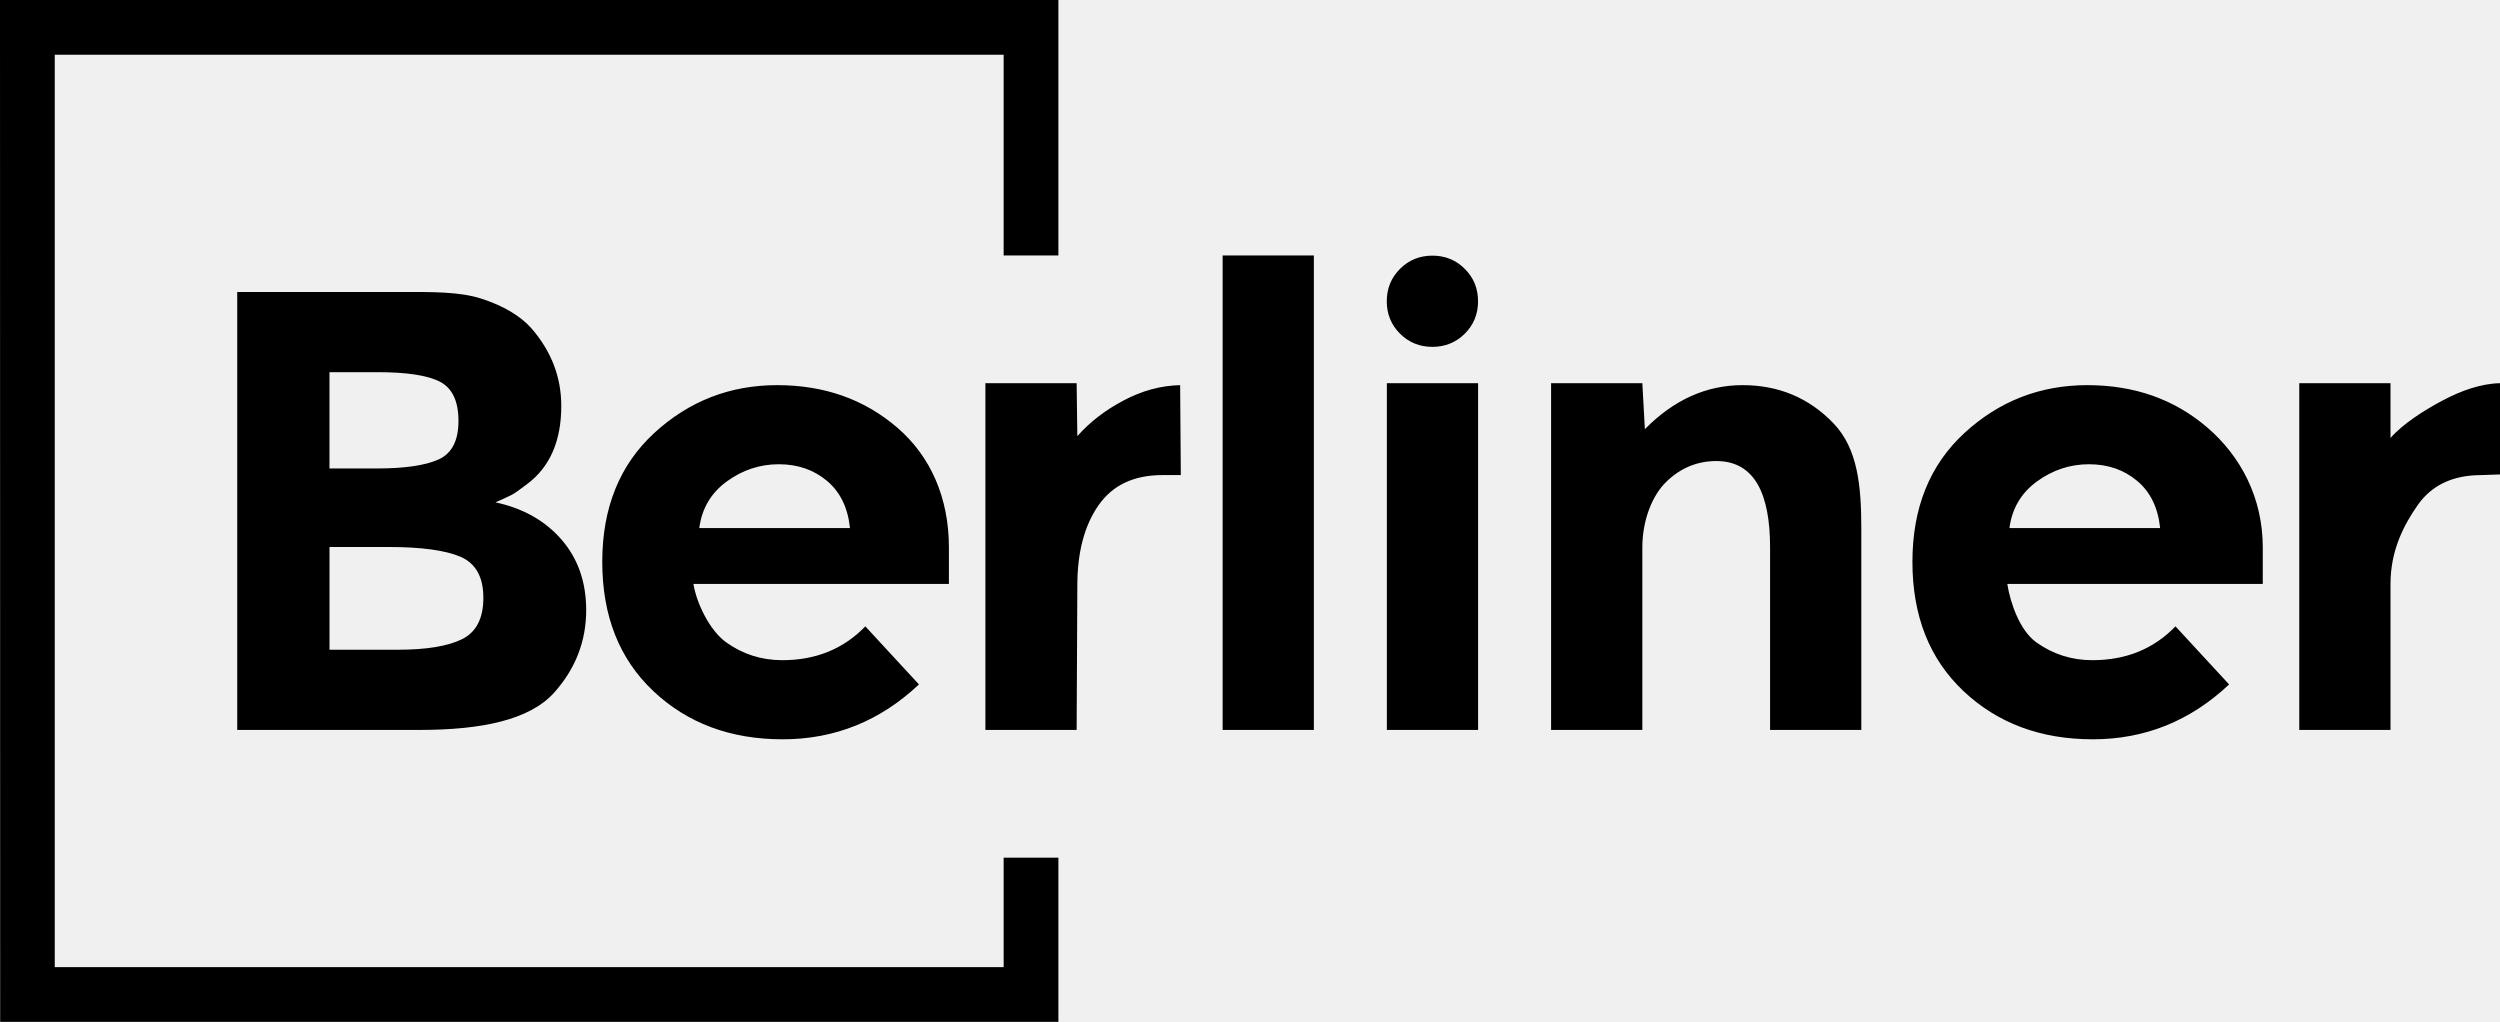
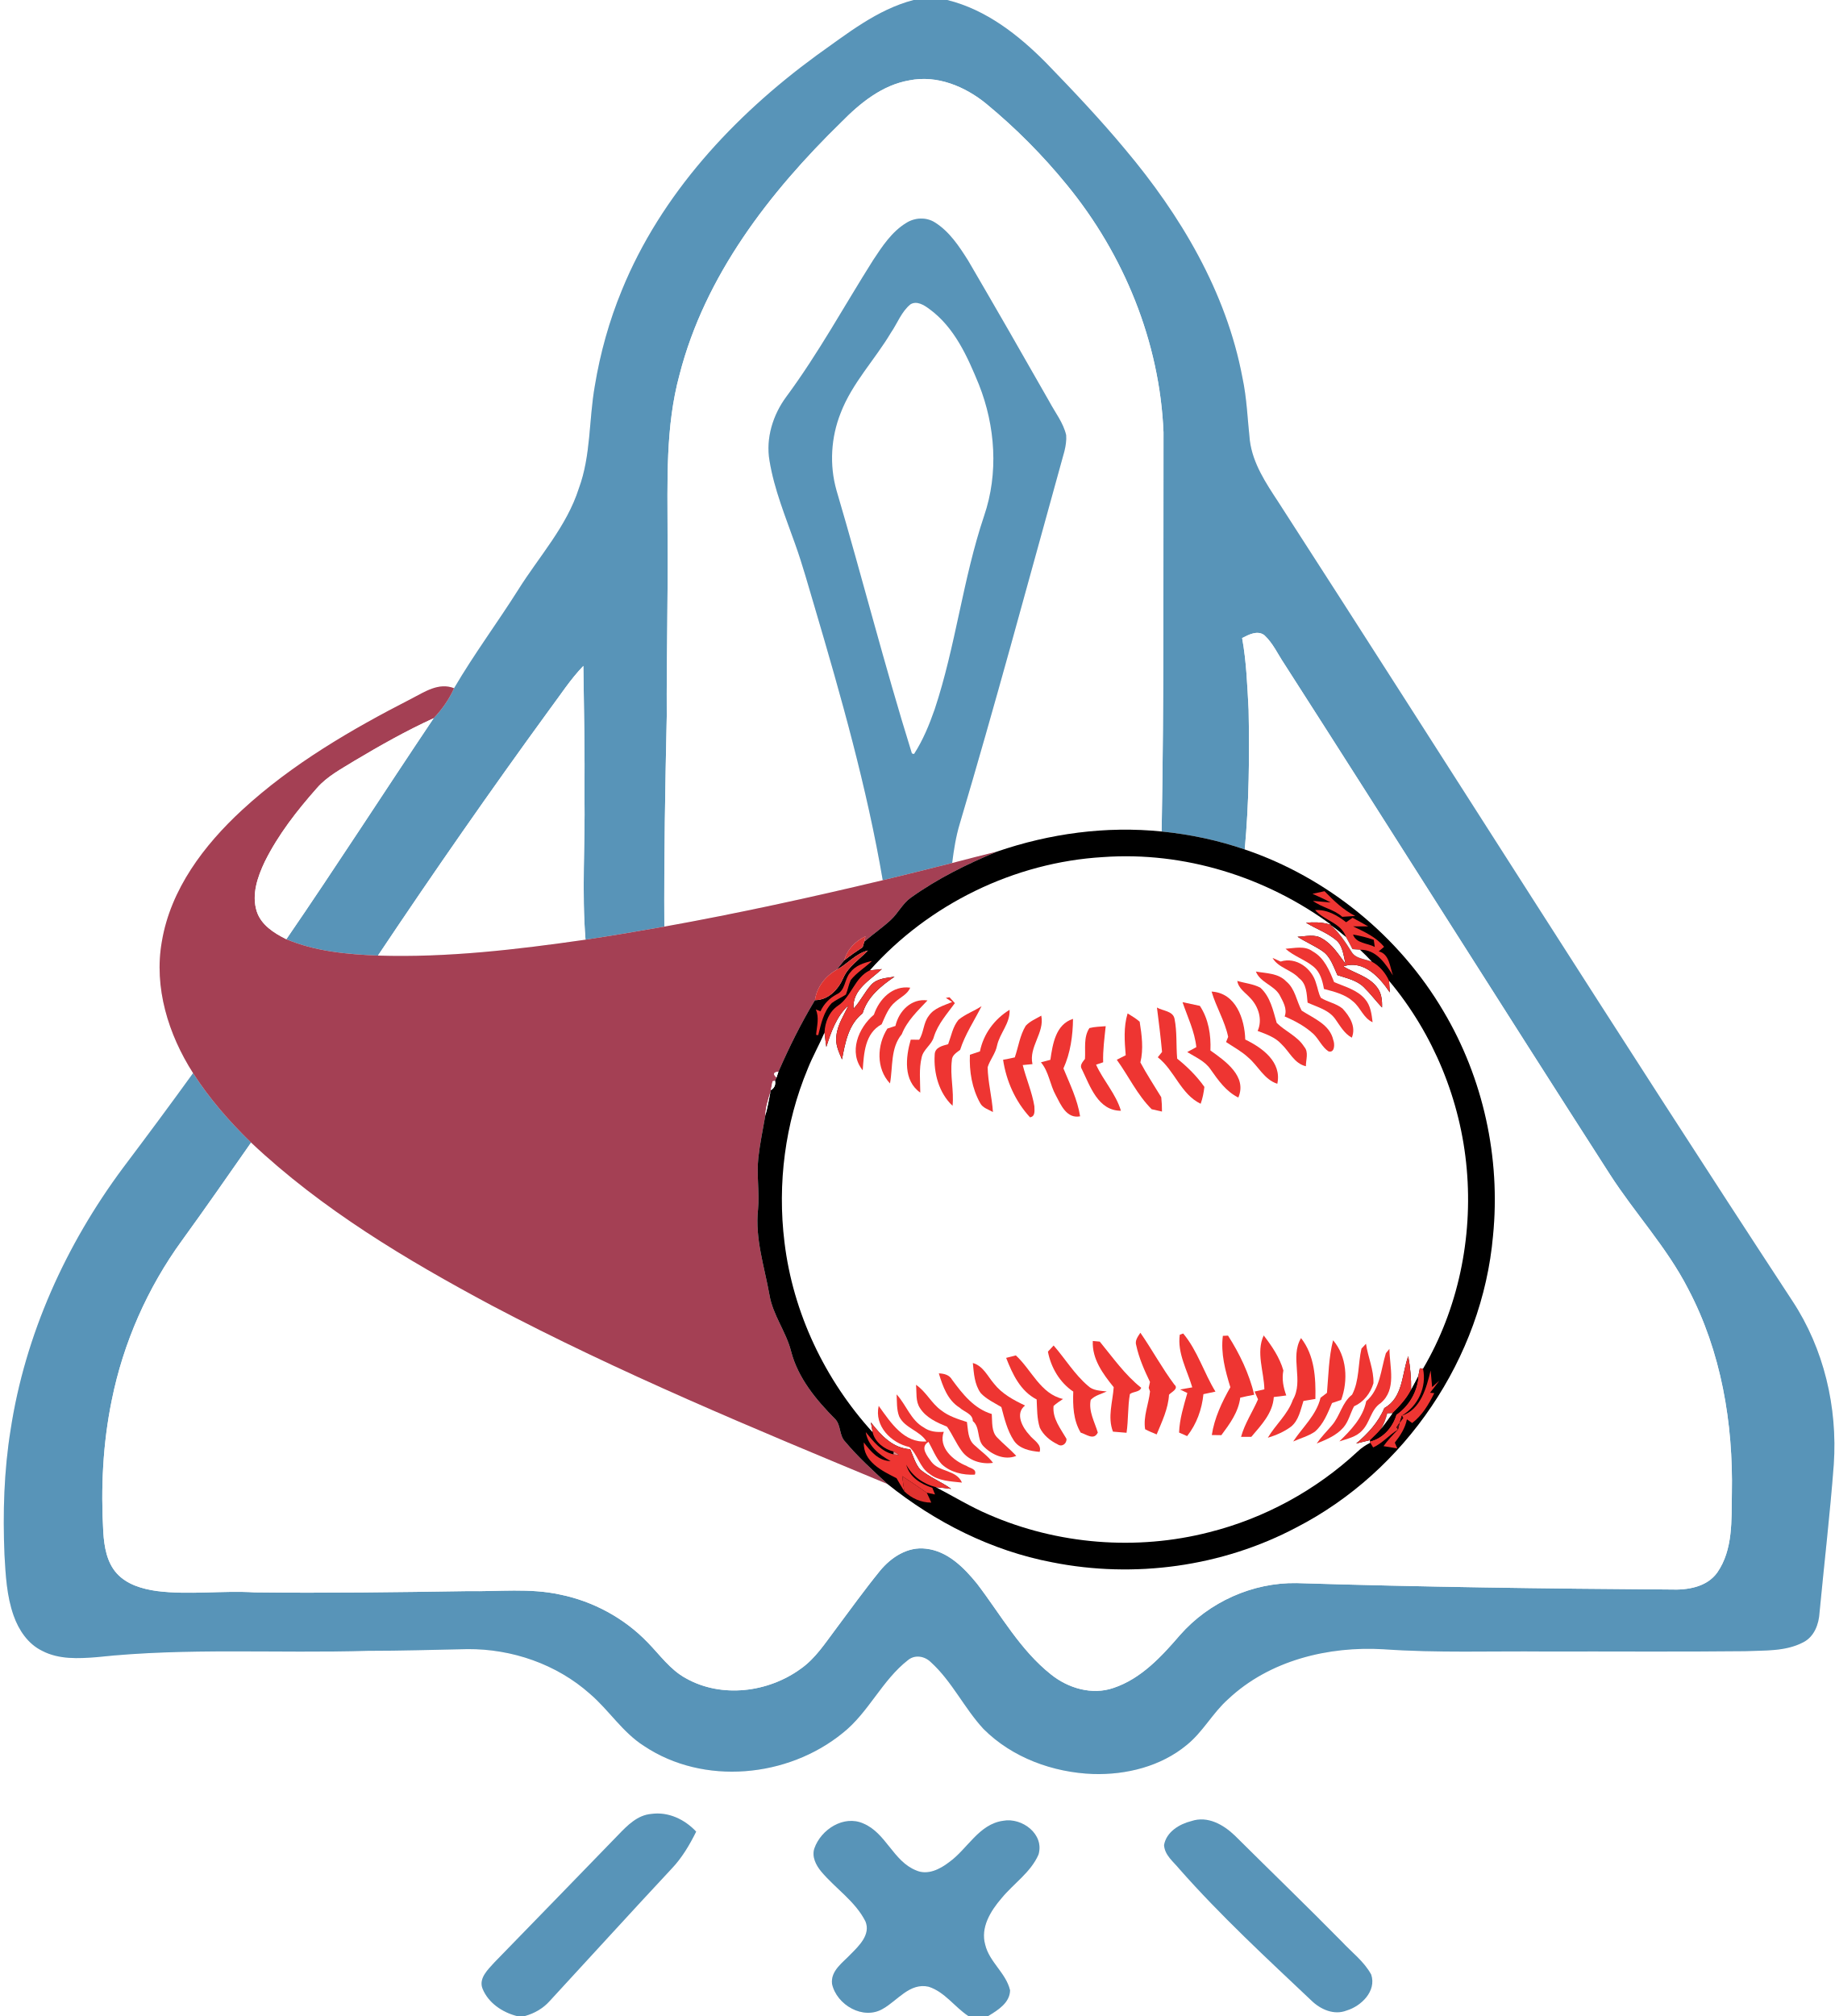
- <svg xmlns="http://www.w3.org/2000/svg" version="1.1" id="Layer_1" x="0px" y="0px" width="137px" height="56px" viewBox="0 0 137 56" enable-background="new 0 0 137 56" xml:space="preserve">
-   <path d="M55,53H3V3.001h52V14h3V0H0l0.009,56L58,55.999V47h-3V53z M28.904,26.513c1.236-0.931,1.854-2.354,1.854-4.266  c0-1.585-0.548-3.008-1.645-4.266c-0.606-0.675-1.51-1.213-2.71-1.608C25.2,15.978,23.656,16,22,16h-9v24h10  c3.359,0,6.02-0.535,7.373-2.05c1.166-1.307,1.75-2.811,1.75-4.514c0-1.537-0.45-2.825-1.347-3.86  c-0.898-1.039-2.106-1.72-3.622-2.047c0.42-0.188,0.712-0.322,0.875-0.404C28.191,27.045,28.483,26.84,28.904,26.513z   M18.056,20.395h2.625c1.609,0,2.752,0.174,3.428,0.523c0.677,0.35,1.015,1.067,1.015,2.151s-0.367,1.791-1.102,2.114  c-0.734,0.328-1.861,0.489-3.377,0.489h-2.59V20.395z M25.317,35.028c-0.782,0.387-1.955,0.577-3.517,0.577h-3.744v-5.63h3.219  c1.819,0,3.143,0.181,3.972,0.541c0.827,0.362,1.241,1.11,1.241,2.24C26.489,33.886,26.099,34.644,25.317,35.028z M52,30  c0-2.727-1.006-4.99-2.814-6.553c-1.808-1.562-4.006-2.341-6.596-2.341c-2.588,0-4.833,0.873-6.734,2.62  c-1.902,1.75-2.852,4.104-2.852,7.063c0,2.963,0.933,5.322,2.799,7.084c1.865,1.758,4.227,2.641,7.085,2.641  c2.857,0,5.347-1.005,7.47-3.008l-2.938-3.182c-1.19,1.234-2.707,1.854-4.549,1.854c-1.143,0-2.169-0.328-3.079-0.98  C38.881,34.547,38.162,33.027,38,32h14V30z M38.321,28.938c0.139-1.07,0.642-1.925,1.505-2.553c0.863-0.629,1.813-0.944,2.852-0.944  c1.038,0,1.918,0.304,2.641,0.911c0.723,0.605,1.143,1.468,1.26,2.586H38.321z M61.575,21.945c-1.015,0.535-1.861,1.187-2.537,1.958  L59,21.001h-5V40h5l0.038-7.914c0-1.818,0.386-3.282,1.155-4.389c0.77-1.107,1.936-1.662,3.5-1.662h1.015l-0.036-4.929  C63.622,21.129,62.59,21.407,61.575,21.945z M67,40h5V14h-5V40z M76,40h5V21.001h-5V40z M78.496,19.008  c0.701,0,1.293-0.243,1.776-0.723c0.483-0.483,0.725-1.075,0.725-1.775c0-0.701-0.242-1.295-0.725-1.775  c-0.483-0.483-1.075-0.726-1.776-0.726s-1.293,0.242-1.776,0.726c-0.483,0.48-0.725,1.074-0.725,1.775  c0,0.7,0.242,1.292,0.725,1.775C77.203,18.765,77.795,19.008,78.496,19.008z M95.493,21.106c-1.982,0-3.767,0.802-5.354,2.412  L90,21.001h-5V40h5V30c0-1.469,0.529-2.838,1.312-3.598c0.78-0.758,1.697-1.136,2.746-1.136C96.18,25.267,97,27.108,97,30v10h5V29  c0-2.331-0.18-4.396-1.52-5.797C99.137,21.803,97.476,21.106,95.493,21.106z M120.983,23.447c-1.808-1.562-4.006-2.341-6.596-2.341  c-2.588,0-4.833,0.873-6.734,2.62c-1.902,1.75-2.852,4.104-2.852,7.063c0,2.963,0.932,5.322,2.799,7.084  c1.865,1.758,4.227,2.641,7.084,2.641s5.348-1.005,7.47-3.008l-2.938-3.182c-1.19,1.234-2.706,1.854-4.549,1.854  c-1.143,0-2.17-0.328-3.079-0.98c-0.91-0.651-1.426-2.171-1.588-3.198h14v-2C124,27.273,122.791,25.01,120.983,23.447z   M110.118,28.938c0.139-1.07,0.642-1.925,1.505-2.553c0.863-0.629,1.814-0.944,2.852-0.944s1.917,0.304,2.641,0.911  c0.723,0.605,1.143,1.468,1.26,2.586H110.118z M133.859,21.945C132.844,22.48,131.676,23.229,131,24v-2.999h-5V40h5v-8  c0-1.818,0.708-3.196,1.477-4.303c0.77-1.107,1.936-1.662,3.499-1.662L137,25.999v-5C135.95,21.021,134.874,21.407,133.859,21.945z" />
+ <svg xmlns="http://www.w3.org/2000/svg" width="569pt" height="625pt" viewBox="0 0 569 625" version="1.1">
+   <path fill="#ffffff" d=" M 0.00 0.00 L 283.29 0.00 C 271.90 2.97 262.60 10.53 253.18 17.19 C 227.57 35.93 205.01 60.18 192.87 89.86 C 188.92 99.42 186.12 109.44 184.44 119.65 C 182.57 130.20 183.26 141.22 179.49 151.41 C 175.73 163.21 167.20 172.47 160.73 182.78 C 154.24 193.07 146.94 202.86 140.80 213.36 C 136.03 211.48 131.64 214.52 127.57 216.61 C 108.92 226.16 90.57 236.84 75.08 251.11 C 63.27 262.00 52.91 275.67 50.19 291.87 C 47.65 306.12 52.21 320.71 59.87 332.69 C 52.73 342.57 45.46 352.36 38.12 362.10 C 20.41 385.92 7.80 413.77 3.30 443.20 C 1.22 456.03 0.85 469.08 1.39 482.06 C 1.75 488.38 2.08 494.83 4.22 500.86 C 5.80 505.35 8.67 509.66 13.07 511.79 C 18.27 514.52 24.35 514.20 30.02 513.75 C 57.92 510.74 86.01 512.64 113.99 511.79 C 124.34 511.80 134.68 511.46 145.02 511.26 C 158.75 511.17 172.57 515.92 182.89 525.09 C 188.83 530.16 193.04 537.08 199.73 541.31 C 218.20 553.63 244.32 551.11 261.30 537.28 C 269.34 530.93 273.48 520.92 281.58 514.64 C 283.73 512.89 286.72 513.43 288.61 515.28 C 295.19 521.24 298.97 529.54 304.96 536.01 C 313.87 544.93 326.51 549.52 338.97 549.98 C 349.25 550.28 359.97 547.63 368.00 540.97 C 373.01 536.93 376.02 531.04 380.82 526.78 C 393.59 514.75 411.90 510.28 429.07 511.31 C 445.71 512.48 462.40 511.84 479.06 512.00 C 499.74 511.94 520.41 512.13 541.08 511.90 C 547.13 511.63 553.61 512.05 559.14 509.15 C 562.55 507.43 563.99 503.57 564.20 499.97 C 565.66 484.64 567.46 469.35 568.62 454.01 C 569.82 436.30 565.58 418.12 555.75 403.26 C 501.91 321.16 449.60 238.08 396.36 155.60 C 392.53 149.77 388.48 143.71 387.56 136.63 C 386.84 130.10 386.64 123.49 385.25 117.04 C 380.25 90.50 366.04 66.66 348.82 46.22 C 341.11 36.95 332.81 28.19 324.43 19.54 C 315.85 10.86 305.77 2.96 293.70 0.00 L 569.00 0.00 L 569.00 625.00 L 306.43 625.00 C 309.39 623.22 313.16 620.90 313.20 617.02 C 311.95 611.68 306.78 608.28 305.50 602.91 C 303.97 597.55 307.19 592.40 310.55 588.50 C 314.29 583.93 319.61 580.49 322.02 574.95 C 323.90 568.62 316.91 563.39 311.05 564.48 C 303.51 565.52 300.01 573.24 294.29 577.32 C 291.47 579.49 287.63 581.45 284.07 579.86 C 276.96 577.03 274.75 568.26 267.71 565.32 C 261.62 562.60 254.56 567.18 252.52 573.05 C 251.66 575.64 253.04 578.28 254.67 580.24 C 259.10 585.52 265.25 589.44 268.39 595.73 C 269.99 599.78 266.39 603.22 263.80 605.83 C 261.34 608.46 257.52 610.94 258.00 615.05 C 259.41 621.56 267.68 626.39 273.78 622.76 C 278.31 620.21 282.08 614.61 287.94 615.92 C 292.94 617.51 295.99 622.19 300.25 625.00 L 162.78 625.00 C 165.68 624.20 168.37 622.67 170.39 620.42 C 183.03 606.73 195.56 592.93 208.28 579.31 C 211.47 575.96 213.83 571.96 215.87 567.84 C 212.33 564.04 207.19 561.59 201.91 562.36 C 197.68 562.73 194.56 565.89 191.78 568.78 C 178.97 581.99 166.16 595.19 153.32 608.37 C 151.35 610.58 148.32 613.29 149.65 616.58 C 151.46 620.97 155.75 623.84 160.22 625.00 L 0.00 625.00 L 0.00 0.00 Z" />
+   <path fill="#5894b8" d=" M 283.29 0.00 L 293.70 0.00 C 305.77 2.96 315.85 10.86 324.43 19.54 C 332.81 28.19 341.11 36.95 348.82 46.22 C 366.04 66.66 380.25 90.50 385.25 117.04 C 386.64 123.49 386.84 130.10 387.56 136.63 C 388.48 143.71 392.53 149.77 396.36 155.60 C 449.60 238.08 501.91 321.16 555.75 403.26 C 565.58 418.12 569.82 436.30 568.62 454.01 C 567.46 469.35 565.66 484.64 564.20 499.97 C 563.99 503.57 562.55 507.43 559.14 509.15 C 553.61 512.05 547.13 511.63 541.08 511.90 C 520.41 512.13 499.74 511.94 479.06 512.00 C 462.40 511.84 445.71 512.48 429.07 511.31 C 411.90 510.28 393.59 514.75 380.82 526.78 C 376.02 531.04 373.01 536.93 368.00 540.97 C 359.97 547.63 349.25 550.28 338.97 549.98 C 326.51 549.52 313.87 544.93 304.96 536.01 C 298.97 529.54 295.19 521.24 288.61 515.28 C 286.72 513.43 283.73 512.89 281.58 514.64 C 273.48 520.92 269.34 530.93 261.30 537.28 C 244.32 551.11 218.20 553.63 199.73 541.31 C 193.04 537.08 188.83 530.16 182.89 525.09 C 172.57 515.92 158.75 511.17 145.02 511.26 C 134.68 511.46 124.34 511.80 113.99 511.79 C 86.01 512.64 57.92 510.74 30.02 513.75 C 24.35 514.20 18.27 514.52 13.07 511.79 C 8.67 509.66 5.80 505.35 4.22 500.86 C 2.08 494.83 1.75 488.38 1.39 482.06 C 0.85 469.08 1.22 456.03 3.30 443.20 C 7.80 413.77 20.41 385.92 38.12 362.10 C 45.46 352.36 52.73 342.57 59.87 332.69 C 64.93 340.59 71.14 347.70 77.86 354.22 C 70.77 364.36 63.72 374.52 56.45 384.54 C 45.75 399.25 38.24 416.26 34.65 434.10 C 31.89 447.53 31.24 461.34 32.03 475.01 C 32.32 479.48 33.09 484.31 36.20 487.77 C 39.33 491.24 44.07 492.59 48.55 493.24 C 58.67 494.53 68.87 493.04 79.02 493.67 C 101.02 493.93 123.01 493.62 145.00 493.28 C 154.59 493.46 164.31 492.27 173.76 494.36 C 183.97 496.45 193.54 501.63 200.79 509.14 C 204.59 513.01 207.80 517.65 212.67 520.29 C 223.75 526.55 238.23 524.70 248.32 517.33 C 252.84 514.15 255.85 509.43 259.13 505.08 C 263.67 499.00 268.11 492.83 272.90 486.94 C 276.33 482.78 281.50 479.40 287.10 480.12 C 293.85 480.84 298.93 486.01 302.99 491.01 C 310.32 500.61 316.32 511.53 325.93 519.14 C 331.27 523.40 338.64 525.59 345.28 523.29 C 353.84 520.43 360.17 513.55 365.90 506.89 C 374.91 496.64 388.39 490.57 402.06 490.79 C 440.69 491.99 479.33 492.52 517.96 492.78 C 523.20 492.99 529.25 492.08 532.51 487.49 C 537.43 480.38 536.88 471.27 537.02 463.03 C 537.45 441.25 533.72 419.00 523.47 399.59 C 516.89 386.72 506.90 376.08 499.13 363.97 C 465.31 311.34 431.99 258.39 398.20 205.74 C 396.21 202.78 394.71 199.38 392.06 196.93 C 389.89 195.29 387.23 196.77 385.16 197.80 C 386.50 205.13 386.76 212.60 387.17 220.03 C 387.46 234.48 387.30 248.95 385.97 263.35 C 377.64 260.48 368.96 258.66 360.20 257.78 C 360.96 216.53 360.70 175.27 360.78 134.01 C 359.62 106.00 348.49 78.84 330.76 57.25 C 323.30 48.10 314.93 39.69 305.82 32.17 C 299.24 26.80 290.54 23.17 281.96 24.92 C 273.55 26.37 266.69 31.96 260.88 37.88 C 238.59 59.62 218.61 85.44 210.73 116.08 C 206.29 132.33 207.01 149.29 207.00 165.96 C 207.18 184.65 206.65 203.33 206.75 222.02 C 206.27 243.77 205.88 265.51 206.00 287.27 C 197.87 288.72 189.72 290.08 181.56 291.32 C 180.37 276.56 181.46 261.77 181.24 246.99 C 181.35 233.47 181.09 219.95 180.89 206.44 C 176.86 210.61 173.74 215.51 170.27 220.13 C 152.05 245.13 134.38 270.53 117.19 296.25 C 107.58 295.85 97.74 294.95 88.79 291.18 C 104.32 268.55 119.17 245.45 134.47 222.66 C 137.06 219.92 139.27 216.82 140.80 213.36 C 146.94 202.86 154.24 193.07 160.73 182.78 C 167.20 172.47 175.73 163.21 179.49 151.41 C 183.26 141.22 182.57 130.20 184.44 119.65 C 186.12 109.44 188.92 99.42 192.87 89.86 C 205.01 60.18 227.57 35.93 253.18 17.19 C 262.60 10.53 271.90 2.97 283.29 0.00 Z" />
+   <path fill="#ffffff" d=" M 260.88 37.88 C 266.69 31.96 273.55 26.37 281.96 24.92 C 290.54 23.17 299.24 26.80 305.82 32.17 C 314.93 39.69 323.30 48.10 330.76 57.25 C 348.49 78.84 359.62 106.00 360.78 134.01 C 360.70 175.27 360.96 216.53 360.20 257.78 C 342.99 256.02 325.49 258.40 309.16 264.01 C 304.52 265.16 299.87 266.32 295.25 267.55 C 295.76 263.46 296.40 259.38 297.59 255.43 C 308.50 218.74 318.44 181.78 328.67 144.90 C 329.49 141.62 330.85 138.34 330.60 134.90 C 329.73 131.09 327.21 127.94 325.40 124.55 C 317.09 109.92 308.70 95.34 300.22 80.81 C 297.44 76.40 294.44 71.83 289.95 68.99 C 287.24 67.24 283.66 67.41 280.98 69.13 C 276.52 71.86 273.58 76.35 270.76 80.62 C 261.83 94.74 253.82 109.47 243.87 122.93 C 239.68 128.56 237.40 135.83 238.61 142.84 C 240.08 151.77 243.56 160.17 246.56 168.66 C 248.85 175.04 250.63 181.58 252.57 188.07 C 260.83 216.02 268.81 244.13 273.72 272.89 C 251.27 278.25 228.72 283.19 206.00 287.27 C 205.88 265.51 206.27 243.77 206.75 222.02 C 206.65 203.33 207.18 184.65 207.00 165.96 C 207.01 149.29 206.29 132.33 210.73 116.08 C 218.61 85.44 238.59 59.62 260.88 37.88 Z" />
+   <path fill="#5894b8" d=" M 280.98 69.13 C 283.66 67.41 287.24 67.24 289.95 68.99 C 294.44 71.83 297.44 76.40 300.22 80.81 C 308.70 95.34 317.09 109.92 325.40 124.55 C 327.21 127.94 329.73 131.09 330.60 134.90 C 330.85 138.34 329.49 141.62 328.67 144.90 C 318.44 181.78 308.50 218.74 297.59 255.43 C 296.40 259.38 295.76 263.46 295.25 267.55 C 288.08 269.36 280.91 271.17 273.72 272.89 C 268.81 244.13 260.83 216.02 252.57 188.07 C 250.63 181.58 248.85 175.04 246.56 168.66 C 243.56 160.17 240.08 151.77 238.61 142.84 C 237.40 135.83 239.68 128.56 243.87 122.93 C 253.82 109.47 261.83 94.74 270.76 80.62 C 273.58 76.35 276.52 71.86 280.98 69.13 Z" />
+   <path fill="#ffffff" d=" M 282.35 94.33 C 284.29 93.17 286.55 94.59 288.13 95.77 C 295.96 101.44 300.01 110.59 303.56 119.26 C 308.65 132.12 309.66 146.76 305.15 159.93 C 298.56 179.52 296.35 200.27 289.83 219.88 C 288.15 224.69 286.20 229.47 283.42 233.76 C 283.26 233.71 282.93 233.62 282.77 233.58 C 274.34 206.58 267.39 179.14 259.38 152.01 C 257.15 144.14 257.66 135.59 260.69 128.00 C 264.24 118.76 271.27 111.54 276.27 103.13 C 278.29 100.21 279.52 96.60 282.35 94.33 Z" />
+   <path fill="#ffffff" d=" M 385.16 197.80 C 387.23 196.77 389.89 195.29 392.06 196.93 C 394.71 199.38 396.21 202.78 398.20 205.74 C 431.99 258.39 465.31 311.34 499.13 363.97 C 506.90 376.08 516.89 386.72 523.47 399.59 C 533.72 419.00 537.45 441.25 537.02 463.03 C 536.88 471.27 537.43 480.38 532.51 487.49 C 529.25 492.08 523.20 492.99 517.96 492.78 C 479.33 492.52 440.69 491.99 402.06 490.79 C 388.39 490.57 374.91 496.64 365.90 506.89 C 360.17 513.55 353.84 520.43 345.28 523.29 C 338.64 525.59 331.27 523.40 325.93 519.14 C 316.32 511.53 310.32 500.61 302.99 491.01 C 298.93 486.01 293.85 480.84 287.10 480.12 C 281.50 479.40 276.33 482.78 272.90 486.94 C 268.11 492.83 263.67 499.00 259.13 505.08 C 255.85 509.43 252.84 514.15 248.32 517.33 C 238.23 524.70 223.75 526.55 212.67 520.29 C 207.80 517.65 204.59 513.01 200.79 509.14 C 193.54 501.63 183.97 496.45 173.76 494.36 C 164.31 492.27 154.59 493.46 145.00 493.28 C 123.01 493.62 101.02 493.93 79.02 493.67 C 68.87 493.04 58.67 494.53 48.55 493.24 C 44.07 492.59 39.33 491.24 36.20 487.77 C 33.09 484.31 32.32 479.48 32.03 475.01 C 31.24 461.34 31.89 447.53 34.65 434.10 C 38.24 416.26 45.75 399.25 56.45 384.54 C 63.72 374.52 70.77 364.36 77.86 354.22 C 99.80 374.91 125.91 390.51 152.38 404.67 C 192.14 425.65 233.73 442.86 275.20 460.08 C 290.04 471.96 307.47 480.76 326.20 484.33 C 351.68 489.43 378.91 485.73 401.92 473.57 C 435.75 456.21 459.63 421.00 462.96 383.08 C 465.35 359.03 459.95 334.27 447.58 313.50 C 433.85 290.17 411.60 272.04 385.97 263.35 C 387.30 248.95 387.46 234.48 387.17 220.03 C 386.76 212.60 386.50 205.13 385.16 197.80 Z" />
+   <path fill="#ffffff" d=" M 170.27 220.13 C 173.74 215.51 176.86 210.61 180.89 206.44 C 181.09 219.95 181.35 233.47 181.24 246.99 C 181.46 261.77 180.37 276.56 181.56 291.32 C 160.26 294.38 138.75 296.93 117.19 296.25 C 134.38 270.53 152.05 245.13 170.27 220.13 Z" />
+   <path fill="#a44054" d=" M 127.57 216.61 C 131.64 214.52 136.03 211.48 140.80 213.36 C 139.27 216.82 137.06 219.92 134.47 222.66 C 126.02 226.52 117.92 231.09 109.95 235.84 C 105.88 238.37 101.49 240.63 98.29 244.30 C 92.10 251.29 86.28 258.73 82.11 267.12 C 79.87 271.84 77.96 277.31 79.60 282.52 C 80.97 286.77 84.99 289.30 88.79 291.18 C 97.74 294.95 107.58 295.85 117.19 296.25 C 138.75 296.93 160.26 294.38 181.56 291.32 C 189.72 290.08 197.87 288.72 206.00 287.27 C 228.72 283.19 251.27 278.25 273.72 272.89 C 280.91 271.17 288.08 269.36 295.25 267.55 C 299.87 266.32 304.52 265.16 309.16 264.01 C 299.80 267.90 290.65 272.41 282.39 278.33 C 279.84 280.16 278.49 283.11 276.21 285.21 C 273.60 287.62 270.65 289.63 267.98 291.95 L 268.35 290.28 C 265.20 291.78 262.72 294.29 261.80 297.72 C 261.04 298.69 260.25 299.65 259.47 300.61 C 255.93 302.65 253.28 305.95 252.70 310.07 C 248.40 317.18 244.72 324.64 241.38 332.25 C 239.82 332.39 239.62 332.99 240.79 334.05 C 240.68 334.30 240.44 334.81 240.33 335.07 L 239.55 335.23 C 239.42 335.92 239.15 337.31 239.02 338.00 L 238.90 338.54 C 238.16 340.92 237.40 343.32 237.31 345.84 C 236.56 350.21 235.63 354.56 235.14 358.97 C 234.58 364.30 235.53 369.65 235.05 374.98 C 234.08 383.99 237.04 392.71 238.60 401.46 C 239.65 407.71 243.75 412.83 245.30 418.92 C 247.44 427.21 253.08 434.01 259.00 439.96 C 260.81 441.87 260.18 445.00 262.05 446.92 C 266.03 451.69 270.67 455.86 275.20 460.08 C 233.73 442.86 192.14 425.65 152.38 404.67 C 125.91 390.51 99.80 374.91 77.86 354.22 C 71.14 347.70 64.93 340.59 59.87 332.69 C 52.21 320.71 47.65 306.12 50.19 291.87 C 52.91 275.67 63.27 262.00 75.08 251.11 C 90.57 236.84 108.92 226.16 127.57 216.61 Z" />
+   <path fill="#ffffff" d=" M 109.95 235.84 C 117.92 231.09 126.02 226.52 134.47 222.66 C 119.17 245.45 104.32 268.55 88.79 291.18 C 84.99 289.30 80.97 286.77 79.60 282.52 C 77.96 277.31 79.87 271.84 82.11 267.12 C 86.28 258.73 92.10 251.29 98.29 244.30 C 101.49 240.63 105.88 238.37 109.95 235.84 Z" />
+   <path fill="#000000" d=" M 309.16 264.01 C 325.49 258.40 342.99 256.02 360.20 257.78 C 368.96 258.66 377.64 260.48 385.97 263.35 C 411.60 272.04 433.85 290.17 447.58 313.50 C 459.95 334.27 465.35 359.03 462.96 383.08 C 459.63 421.00 435.75 456.21 401.92 473.57 C 378.91 485.73 351.68 489.43 326.20 484.33 C 307.47 480.76 290.04 471.96 275.20 460.08 C 270.67 455.86 266.03 451.69 262.05 446.92 C 260.18 445.00 260.81 441.87 259.00 439.96 C 253.08 434.01 247.44 427.21 245.30 418.92 C 243.75 412.83 239.65 407.71 238.60 401.46 C 237.04 392.71 234.08 383.99 235.05 374.98 C 235.53 369.65 234.58 364.30 235.14 358.97 C 235.63 354.56 236.56 350.21 237.31 345.84 C 238.00 343.44 238.42 340.98 238.90 338.54 L 239.02 338.00 C 240.13 337.31 240.57 336.33 240.33 335.07 C 240.44 334.81 240.68 334.30 240.79 334.05 C 240.94 333.60 241.24 332.70 241.38 332.25 C 244.72 324.64 248.40 317.18 252.70 310.07 C 256.85 310.08 259.98 306.71 261.50 303.16 C 263.08 299.57 266.52 297.43 269.12 294.68 C 265.30 295.63 262.84 298.84 259.47 300.61 C 260.25 299.65 261.04 298.69 261.80 297.72 C 263.62 296.26 265.54 294.94 267.49 293.66 C 267.57 293.39 267.73 292.85 267.81 292.58 L 267.98 291.95 C 270.65 289.63 273.60 287.62 276.21 285.21 C 278.49 283.11 279.84 280.16 282.39 278.33 C 290.65 272.41 299.80 267.90 309.16 264.01 Z" />
+   <path fill="#ffffff" d=" M 269.72 300.82 C 288.03 280.26 314.59 267.32 342.08 265.71 C 367.19 263.92 392.52 271.83 412.75 286.68 L 412.00 286.51 C 409.71 285.88 407.32 285.86 404.98 286.06 C 408.07 287.99 411.64 289.16 414.44 291.57 C 416.47 293.41 416.58 296.39 417.27 298.86 C 415.10 296.01 413.18 292.74 409.95 290.96 C 407.67 289.49 404.86 290.33 402.35 290.41 C 404.84 292.02 407.59 293.18 410.05 294.86 C 412.60 296.57 413.47 299.68 414.72 302.32 C 417.55 303.26 420.69 303.87 422.89 306.04 C 424.92 308.01 426.60 310.29 428.54 312.34 C 428.62 310.11 428.38 307.75 426.91 305.97 C 424.33 302.65 419.98 301.70 416.53 299.60 C 422.84 297.47 427.79 302.97 430.95 307.66 C 430.89 306.76 430.77 304.97 430.72 304.07 C 444.46 320.45 452.96 341.14 454.81 362.44 C 456.70 383.77 452.14 405.84 441.25 424.33 L 440.27 424.19 C 440.15 424.81 439.90 426.06 439.78 426.68 C 439.10 428.13 438.28 429.50 437.56 430.93 C 437.62 427.41 437.31 423.90 436.67 420.44 C 434.65 425.97 435.10 433.27 429.26 436.52 C 427.40 440.94 424.15 444.48 420.53 447.52 C 421.97 447.15 423.43 446.80 424.90 446.45 L 424.80 446.83 L 424.91 447.27 C 423.46 448.00 422.11 448.90 420.94 450.03 C 408.03 462.02 392.08 470.71 374.99 475.01 C 352.41 480.82 327.92 478.85 306.55 469.53 C 300.88 467.11 295.61 463.87 290.15 461.03 C 291.35 461.17 293.74 461.44 294.94 461.58 C 291.86 459.37 288.24 457.99 285.32 455.57 C 283.80 453.75 283.16 451.42 282.24 449.29 C 276.82 448.98 273.15 444.95 270.04 440.96 L 270.59 444.03 C 255.78 427.77 245.88 406.99 243.25 385.10 C 241.02 366.98 243.42 348.27 250.44 331.40 C 251.97 327.54 254.03 323.92 255.67 320.11 C 255.81 321.61 256.03 323.09 256.23 324.58 C 257.70 319.91 259.38 315.09 263.09 311.68 C 261.70 314.76 259.68 317.67 259.35 321.12 C 258.95 323.70 260.09 326.14 261.09 328.45 C 262.07 323.27 263.07 317.62 267.47 314.15 C 268.99 309.03 273.16 305.68 277.39 302.79 C 274.91 303.21 272.06 303.28 270.21 305.24 C 268.11 307.53 266.81 310.43 264.67 312.70 C 264.20 306.85 269.79 303.86 273.45 300.44 C 272.52 300.53 270.65 300.72 269.72 300.82 Z" />
+   <path fill="#ee3532" d=" M 406.98 277.10 C 408.21 276.82 409.46 276.55 410.71 276.29 C 413.56 279.22 416.54 282.10 420.23 283.97 C 418.88 284.06 417.54 284.14 416.21 284.23 C 413.58 281.86 409.89 281.38 407.12 279.29 C 408.49 279.41 411.23 279.66 412.60 279.78 C 410.77 278.79 408.86 277.94 406.98 277.10 Z" />
+   <path fill="#ee3532" d=" M 407.79 282.14 C 411.46 281.91 414.64 283.74 417.41 285.91 C 418.07 285.44 418.73 284.97 419.41 284.52 C 421.03 285.39 422.63 286.28 424.24 287.20 C 423.07 287.20 420.74 287.19 419.57 287.19 C 423.04 288.88 426.67 290.45 429.18 293.54 C 428.62 294.00 428.07 294.47 427.52 294.95 C 430.81 295.70 430.97 299.75 431.93 302.40 C 429.55 298.69 426.75 294.32 421.72 294.45 C 421.14 294.40 419.96 294.30 419.37 294.25 C 418.72 293.00 418.09 291.75 417.39 290.53 C 415.88 286.05 410.54 285.42 407.79 282.14 Z" />
+   <path fill="#ee3532" d=" M 404.98 286.06 C 407.32 285.86 409.71 285.88 412.00 286.51 L 412.64 286.78 C 415.26 289.13 417.21 292.06 419.06 295.03 C 420.34 297.27 423.28 297.25 425.42 298.16 C 427.75 299.41 429.66 301.66 430.72 304.07 C 430.77 304.97 430.89 306.76 430.95 307.66 C 427.79 302.97 422.84 297.47 416.53 299.60 C 419.98 301.70 424.33 302.65 426.91 305.97 C 428.38 307.75 428.62 310.11 428.54 312.34 C 426.60 310.29 424.92 308.01 422.89 306.04 C 420.69 303.87 417.55 303.26 414.72 302.32 C 413.47 299.68 412.60 296.57 410.05 294.86 C 407.59 293.18 404.84 292.02 402.35 290.41 C 404.86 290.33 407.67 289.49 409.95 290.96 C 413.18 292.74 415.10 296.01 417.27 298.86 C 416.58 296.39 416.47 293.41 414.44 291.57 C 411.64 289.16 408.07 287.99 404.98 286.06 Z" />
+   <path fill="#ffffff" d=" M 412.64 286.78 C 414.28 287.95 415.85 289.22 417.39 290.53 C 418.09 291.75 418.72 293.00 419.37 294.25 C 419.96 294.30 421.14 294.40 421.72 294.45 C 423.00 295.64 424.24 296.87 425.42 298.16 C 423.28 297.25 420.34 297.27 419.06 295.03 C 417.21 292.06 415.26 289.13 412.64 286.78 Z" />
+   <path fill="#000000" d=" M 419.55 289.74 C 421.73 290.09 423.89 290.64 425.98 291.37 C 426.06 291.92 426.21 293.03 426.29 293.59 C 424.08 292.33 420.56 292.57 419.55 289.74 Z" />
+   <path fill="#db3536" d=" M 261.80 297.72 C 262.72 294.29 265.20 291.78 268.35 290.28 L 267.98 291.95 L 267.81 292.58 C 267.73 292.85 267.57 293.39 267.49 293.66 C 265.54 294.94 263.62 296.26 261.80 297.72 Z" />
+   <path fill="#ee3532" d=" M 398.62 294.14 C 401.42 293.95 404.59 293.10 407.05 294.95 C 410.63 296.93 412.24 300.86 413.68 304.46 C 417.01 305.91 420.85 306.85 423.28 309.75 C 425.00 311.72 425.32 314.41 425.62 316.91 C 422.74 315.62 421.87 312.34 419.54 310.45 C 417.02 308.23 413.69 307.43 410.53 306.60 C 410.09 304.07 409.38 301.42 407.33 299.71 C 404.66 297.50 401.22 296.46 398.62 294.14 Z" />
+   <path fill="#e0322f" d=" M 259.47 300.61 C 262.84 298.84 265.30 295.63 269.12 294.68 C 266.52 297.43 263.08 299.57 261.50 303.16 C 259.98 306.71 256.85 310.08 252.70 310.07 C 253.28 305.95 255.93 302.65 259.47 300.61 Z" />
+   <path fill="#ee3532" d=" M 394.59 296.97 C 395.22 297.25 396.48 297.82 397.11 298.10 C 401.93 296.55 406.87 300.26 408.10 304.87 C 408.64 306.35 408.81 307.98 409.60 309.36 C 411.72 310.67 414.33 311.07 416.28 312.66 C 418.52 315.05 420.57 318.33 419.17 321.70 C 416.84 320.42 415.58 318.09 414.10 316.01 C 412.11 313.10 408.49 312.22 405.46 310.84 C 405.18 308.16 405.19 304.99 402.78 303.24 C 400.43 300.62 396.38 300.08 394.59 296.97 Z" />
+   <path fill="#ee3532" d=" M 263.60 301.53 C 265.20 299.36 267.84 298.48 270.36 297.92 C 268.26 300.00 265.62 301.51 263.79 303.85 C 263.15 305.29 262.89 306.87 262.30 308.34 C 260.87 309.28 259.27 309.93 257.91 310.98 C 255.35 313.66 254.60 317.45 253.72 320.93 L 253.06 320.84 C 253.26 318.22 254.11 315.48 252.96 312.94 L 254.41 313.52 C 255.45 311.24 257.20 309.47 259.39 308.28 C 262.17 307.10 261.80 303.58 263.60 301.53 Z" />
+   <path fill="#ee3532" d=" M 259.78 311.82 C 264.05 309.00 264.96 303.07 269.72 300.82 C 270.65 300.72 272.52 300.53 273.45 300.44 C 269.79 303.86 264.20 306.85 264.67 312.70 C 266.81 310.43 268.11 307.53 270.21 305.24 C 272.06 303.28 274.91 303.21 277.39 302.79 C 273.16 305.68 268.99 309.03 267.47 314.15 C 263.07 317.62 262.07 323.27 261.09 328.45 C 260.09 326.14 258.95 323.70 259.35 321.12 C 259.68 317.67 261.70 314.76 263.09 311.68 C 259.38 315.09 257.70 319.91 256.23 324.58 C 256.03 323.09 255.81 321.61 255.67 320.11 C 255.79 316.92 257.09 313.68 259.78 311.82 Z" />
+   <path fill="#ee3532" d=" M 389.43 301.20 C 392.65 301.77 396.39 301.68 398.82 304.25 C 401.62 306.53 402.00 310.31 403.63 313.31 C 407.36 315.74 412.38 317.60 413.44 322.48 C 413.92 323.67 413.89 326.54 411.93 325.94 C 409.96 324.62 409.02 322.28 407.37 320.64 C 404.77 318.21 401.59 316.51 398.35 315.12 C 399.26 312.74 397.80 310.44 396.73 308.38 C 394.90 305.37 390.77 304.58 389.43 301.20 Z" />
+   <path fill="#ee3532" d=" M 383.66 304.10 C 386.02 304.82 388.59 305.02 390.79 306.19 C 393.92 308.99 394.76 313.26 395.88 317.11 C 398.53 319.74 402.35 321.23 404.42 324.54 C 405.89 326.23 404.89 328.57 404.94 330.56 C 401.29 329.72 399.84 326.02 397.34 323.68 C 395.39 321.54 392.59 320.60 389.97 319.61 C 391.55 316.12 390.23 312.04 387.67 309.39 C 386.19 307.74 384.03 306.46 383.66 304.10 Z" />
+   <path fill="#ee3532" d=" M 270.99 314.56 C 272.61 309.75 276.76 305.43 282.25 306.20 C 281.38 308.26 279.21 309.18 277.63 310.60 C 275.47 312.36 274.50 315.08 273.38 317.55 C 268.14 320.38 267.89 326.59 267.51 331.82 C 263.02 326.28 266.12 318.67 270.99 314.56 Z" />
+   <path fill="#ee3532" d=" M 375.69 307.41 C 383.21 307.82 385.95 315.89 386.13 322.28 C 391.40 324.82 397.52 329.23 396.07 335.99 C 391.95 334.66 390.16 330.46 387.05 327.84 C 384.99 325.92 382.49 324.60 380.18 323.05 C 380.34 322.65 380.67 321.85 380.83 321.45 C 379.80 316.51 377.09 312.20 375.69 307.41 Z" />
+   <path fill="#ee3532" d=" M 293.29 309.37 C 293.57 309.32 294.13 309.22 294.42 309.17 C 294.83 309.63 295.67 310.53 296.09 310.99 C 293.68 314.31 290.83 317.44 289.58 321.44 C 288.92 323.93 286.28 325.30 285.78 327.86 C 284.92 331.42 285.35 335.11 285.36 338.73 C 280.06 335.03 280.82 327.77 282.40 322.32 C 283.06 322.33 284.36 322.33 285.02 322.33 C 286.47 320.10 286.30 317.11 287.98 314.96 C 289.63 312.49 292.67 311.75 295.24 310.64 C 294.75 310.32 293.78 309.69 293.29 309.37 Z" />
+   <path fill="#ee3532" d=" M 277.66 318.06 C 278.69 313.48 282.58 309.43 287.60 310.15 C 284.57 313.38 281.29 316.41 279.62 320.64 C 276.07 324.93 276.91 330.76 275.97 335.89 C 271.63 331.29 271.90 323.99 275.16 318.88 C 275.99 318.61 276.83 318.33 277.66 318.06 Z" />
+   <path fill="#ee3532" d=" M 366.68 310.69 C 368.47 311.09 370.26 311.48 372.06 311.84 C 374.76 315.93 375.53 320.85 375.33 325.67 C 379.94 328.94 386.79 333.71 383.98 340.26 C 380.18 338.39 377.72 334.87 375.36 331.51 C 373.63 328.95 370.67 327.73 368.14 326.16 C 369.08 325.65 370.01 325.13 370.96 324.63 C 370.44 319.72 368.24 315.30 366.68 310.69 Z" />
+   <path fill="#ee3532" d=" M 297.21 316.16 C 299.34 314.38 302.05 313.47 304.36 311.93 C 302.13 316.44 299.25 320.63 297.72 325.48 C 296.60 326.34 295.13 327.16 295.15 328.79 C 294.56 333.46 295.85 338.13 295.37 342.82 C 291.14 338.86 289.47 332.64 289.83 327.00 C 289.86 324.65 292.25 324.23 294.01 323.71 C 294.97 321.16 295.43 318.30 297.21 316.16 Z" />
+   <path fill="#ee3532" d=" M 358.75 312.35 C 360.53 313.43 363.69 313.37 364.20 315.83 C 365.02 319.90 364.66 324.09 365.02 328.20 C 368.20 330.74 371.10 333.62 373.46 336.96 C 373.25 338.73 372.92 340.50 372.30 342.19 C 366.12 339.21 364.26 331.89 359.01 327.77 C 359.34 327.36 360.00 326.53 360.33 326.12 C 359.91 321.52 359.33 316.94 358.75 312.35 Z" />
+   <path fill="#ee3532" d=" M 303.86 325.95 C 304.96 320.52 308.35 315.95 313.05 313.06 C 313.29 317.20 310.03 320.26 309.17 324.14 C 308.70 326.60 306.98 328.53 306.25 330.86 C 306.34 335.54 307.60 340.09 307.89 344.75 C 306.51 343.95 304.74 343.50 303.94 342.00 C 301.40 337.46 300.52 332.16 300.75 327.00 C 301.78 326.65 302.82 326.30 303.86 325.95 Z" />
+   <path fill="#ee3532" d=" M 318.06 318.01 C 319.37 316.58 321.24 315.84 322.88 314.87 C 323.97 320.18 318.95 324.49 320.15 329.90 C 319.39 329.97 317.88 330.12 317.13 330.19 C 318.21 334.47 320.02 338.57 320.74 342.95 C 320.75 344.22 321.12 346.12 319.39 346.39 C 314.84 341.47 312.03 335.15 311.04 328.55 C 312.26 328.34 313.46 328.09 314.67 327.81 C 315.79 324.54 316.24 321.00 318.06 318.01 Z" />
+   <path fill="#ee3532" d=" M 349.06 327.15 C 348.71 322.83 348.36 318.40 349.65 314.18 C 350.92 314.99 352.26 315.73 353.39 316.75 C 354.05 320.88 354.63 325.24 353.61 329.37 C 355.59 333.07 357.90 336.58 360.08 340.16 C 360.25 341.63 360.32 343.12 360.31 344.61 C 359.51 344.43 357.91 344.06 357.11 343.88 C 352.65 339.44 349.95 333.60 346.29 328.54 C 347.21 328.07 348.13 327.61 349.06 327.15 Z" />
+   <path fill="#ee3532" d=" M 325.70 328.56 C 326.41 323.74 327.31 317.59 332.72 315.87 C 332.67 321.06 331.92 326.49 329.75 331.23 C 331.74 336.08 334.10 340.85 334.92 346.08 C 330.74 346.88 328.96 342.56 327.39 339.58 C 325.55 336.29 325.26 332.26 322.77 329.34 C 323.50 329.14 324.97 328.75 325.70 328.56 Z" />
+   <path fill="#ee3532" d=" M 337.81 318.72 C 339.46 318.30 341.17 318.28 342.86 318.14 C 342.47 321.86 341.95 325.58 342.07 329.33 C 341.52 329.52 340.42 329.88 339.87 330.07 C 342.12 335.02 346.01 339.09 347.58 344.36 C 340.49 344.35 338.05 336.79 335.49 331.52 C 334.66 330.28 335.72 329.24 336.43 328.28 C 336.64 325.10 335.93 321.54 337.81 318.72 Z" />
+   <path fill="#ffffff" d=" M 240.79 334.05 C 239.62 332.99 239.82 332.39 241.38 332.25 C 241.24 332.70 240.94 333.60 240.79 334.05 Z" />
+   <path fill="#ffffff" d=" M 239.55 335.23 L 240.33 335.07 C 240.57 336.33 240.13 337.31 239.02 338.00 C 239.15 337.31 239.42 335.92 239.55 335.23 Z" />
+   <path fill="#ffffff" d=" M 237.31 345.84 C 237.40 343.32 238.16 340.92 238.90 338.54 C 238.42 340.98 238.00 343.44 237.31 345.84 Z" />
+   <path fill="#ee3532" d=" M 352.33 417.09 C 351.82 415.60 352.87 414.32 353.61 413.18 C 357.26 418.44 360.30 424.11 364.14 429.24 C 365.64 430.54 363.22 431.55 362.49 432.39 C 362.24 436.76 360.30 440.72 358.66 444.70 C 357.45 444.18 356.23 443.72 355.08 443.09 C 354.45 439.08 356.19 435.30 356.60 431.38 C 356.50 431.10 356.30 430.54 356.19 430.26 C 356.29 429.81 356.49 428.90 356.59 428.44 C 354.84 424.79 353.18 421.06 352.33 417.09 Z" />
+   <path fill="#ee3532" d=" M 365.83 413.78 L 366.89 413.41 C 371.34 418.74 373.30 425.57 376.89 431.43 C 375.64 431.68 374.40 431.95 373.16 432.22 C 372.68 436.95 371.06 441.46 368.11 445.22 C 367.49 444.95 366.23 444.40 365.61 444.12 C 365.76 439.90 367.04 435.88 368.17 431.86 C 367.42 431.49 366.67 431.13 365.93 430.77 C 366.87 430.60 368.76 430.27 369.70 430.11 C 368.13 424.80 365.01 419.43 365.83 413.78 Z" />
+   <path fill="#ee3532" d=" M 379.19 414.14 C 379.59 414.13 380.39 414.09 380.79 414.07 C 384.42 419.73 387.32 425.84 388.92 432.39 C 387.45 432.65 386.02 432.98 384.58 433.30 C 384.01 437.78 381.34 441.42 378.72 444.93 C 377.98 444.92 376.50 444.90 375.76 444.89 C 376.55 439.64 378.90 434.65 381.51 430.07 C 379.93 424.94 378.48 419.54 379.19 414.14 Z" />
+   <path fill="#ee3532" d=" M 392.06 430.72 C 391.94 425.20 389.40 419.29 391.85 414.01 C 394.39 417.32 396.78 420.81 397.95 424.87 C 397.43 427.50 397.94 430.13 398.85 432.62 C 397.55 432.77 396.26 432.94 394.98 433.11 C 394.67 438.13 391.06 441.84 388.01 445.45 C 387.21 445.45 385.62 445.45 384.83 445.45 C 385.97 441.30 388.40 437.72 390.09 433.82 C 389.82 433.22 389.29 432.01 389.02 431.41 C 389.78 431.24 391.30 430.90 392.06 430.72 Z" />
+   <path fill="#ee3532" d=" M 400.89 433.97 C 404.36 428.07 399.88 420.79 403.43 414.83 C 407.64 420.22 408.02 427.15 407.88 433.70 C 406.64 433.90 405.41 434.11 404.18 434.32 C 403.27 437.10 402.74 440.31 400.35 442.27 C 398.19 443.89 395.69 444.95 393.13 445.73 C 395.51 441.67 399.31 438.51 400.89 433.97 Z" />
+   <path fill="#ee3532" d=" M 338.86 415.73 C 339.40 415.78 340.48 415.88 341.02 415.93 C 345.09 420.88 348.80 426.22 353.87 430.24 C 353.40 431.62 351.37 431.36 350.36 432.20 C 349.66 436.15 349.91 440.22 349.32 444.19 C 347.91 444.07 346.51 443.95 345.11 443.84 C 343.37 439.35 345.03 434.63 345.34 430.06 C 342.01 425.95 338.58 421.31 338.86 415.73 Z" />
+   <path fill="#ee3532" d=" M 413.36 415.51 C 417.65 420.45 418.09 427.98 415.87 434.01 C 414.92 434.32 413.98 434.64 413.04 434.97 C 411.69 438.13 410.39 441.51 407.73 443.84 C 405.69 445.24 403.23 445.88 400.99 446.89 C 403.92 442.44 408.20 438.71 409.47 433.34 C 410.13 432.82 410.80 432.31 411.47 431.81 C 411.94 426.36 412.01 420.83 413.36 415.51 Z" />
+   <path fill="#ee3532" d=" M 422.17 418.09 C 422.52 417.72 423.22 416.97 423.57 416.59 C 424.16 420.71 426.02 424.63 425.88 428.84 C 424.95 431.95 422.87 434.65 419.87 435.98 C 418.70 438.12 418.20 440.66 416.56 442.55 C 414.42 445.03 411.26 446.32 408.29 447.51 C 409.65 445.51 411.36 443.80 412.93 441.97 C 415.52 439.06 416.08 434.85 419.26 432.37 C 421.55 428.02 421.07 422.80 422.17 418.09 Z" />
+   <path fill="#ee3532" d=" M 324.94 419.04 C 325.38 418.56 326.27 417.60 326.71 417.13 C 330.31 421.25 333.17 426.06 337.37 429.64 C 338.92 431.15 341.17 431.13 343.19 431.38 C 341.50 432.17 339.52 432.59 338.21 433.99 C 337.49 437.53 339.43 440.83 340.41 444.12 C 339.19 446.63 336.93 444.69 335.10 444.14 C 332.79 440.26 332.65 435.80 332.80 431.42 C 328.59 428.60 325.88 423.95 324.94 419.04 Z" />
+   <path fill="#ee3532" d=" M 429.74 419.51 C 430.02 419.17 430.57 418.50 430.84 418.17 C 430.87 423.78 433.18 430.79 428.09 435.01 C 425.06 437.01 424.84 440.98 422.39 443.47 C 420.57 445.51 417.77 446.03 415.31 446.86 C 418.90 443.34 422.62 439.53 423.64 434.40 C 427.99 430.70 428.17 424.57 429.74 419.51 Z" />
+   <path fill="#ee3532" d=" M 311.99 420.97 C 312.98 420.69 313.98 420.44 314.99 420.20 C 319.85 424.64 322.64 432.15 329.63 433.71 C 328.62 434.38 327.59 435.05 326.69 435.87 C 326.29 439.77 328.86 442.88 330.69 446.05 C 330.84 447.52 329.30 448.72 327.96 447.78 C 325.67 446.68 323.55 444.94 322.43 442.63 C 321.52 439.81 321.60 436.79 321.45 433.86 C 316.38 431.25 313.96 426.01 311.99 420.97 Z" />
+   <path fill="#ee3532" d=" M 429.26 436.52 C 435.10 433.27 434.65 425.97 436.67 420.44 C 437.31 423.90 437.62 427.41 437.56 430.93 C 436.15 433.69 434.02 435.96 431.83 438.11 C 431.41 438.13 430.58 438.17 430.16 438.19 C 429.72 439.88 429.12 441.53 428.22 443.04 C 427.21 444.27 426.02 445.33 424.90 446.45 C 423.43 446.80 421.97 447.15 420.53 447.52 C 424.15 444.48 427.40 440.94 429.26 436.52 Z" />
+   <path fill="#ee3532" d=" M 301.66 422.56 C 304.86 423.45 306.21 426.63 308.21 428.95 C 310.68 432.11 314.29 434.05 317.85 435.74 C 314.66 438.20 317.04 442.57 319.20 444.86 C 320.41 446.48 323.10 447.68 322.38 450.11 C 319.47 449.86 316.06 449.19 314.35 446.56 C 312.32 443.45 311.45 439.77 310.50 436.22 C 308.31 434.88 305.88 433.79 304.11 431.89 C 302.15 429.21 301.98 425.74 301.66 422.56 Z" />
+   <path fill="#ee3532" d=" M 440.27 424.19 L 441.25 424.33 C 442.48 430.03 439.65 435.93 434.69 438.88 C 434.53 439.41 434.20 440.47 434.04 441.00 C 433.79 441.37 433.28 442.12 433.03 442.49 L 433.49 443.20 C 430.78 444.85 428.72 447.40 425.79 448.74 C 425.57 448.37 425.13 447.64 424.91 447.27 L 424.80 446.83 C 428.83 445.89 431.81 442.45 432.94 438.58 C 436.90 435.82 439.40 431.50 439.78 426.68 C 439.90 426.06 440.15 424.81 440.27 424.19 Z" />
+   <path fill="#ee3532" d=" M 443.61 424.87 C 443.79 426.59 443.92 428.29 444.08 430.03 C 444.64 429.53 445.76 428.52 446.32 428.02 C 445.39 429.29 444.41 430.54 443.44 431.78 L 444.74 431.90 C 443.01 435.40 441.04 438.75 437.89 441.17 C 437.48 440.88 436.67 440.31 436.26 440.02 C 435.73 442.76 434.19 445.07 432.51 447.25 C 432.70 447.70 433.09 448.60 433.28 449.05 C 432.21 448.87 430.07 448.51 429.00 448.33 C 430.32 446.47 431.90 444.83 433.49 443.20 C 433.63 442.65 433.90 441.55 434.04 441.00 C 434.31 440.65 434.84 439.94 435.11 439.58 L 434.69 438.88 C 440.55 436.99 442.33 430.19 443.61 424.87 Z" />
+   <path fill="#ee3532" d=" M 291.11 425.77 C 292.75 425.83 294.37 426.22 295.24 427.77 C 298.48 432.18 302.05 436.72 307.53 438.37 C 307.74 440.84 307.33 443.79 309.26 445.71 C 311.14 447.66 313.28 449.35 315.13 451.35 C 311.48 452.86 307.37 450.94 304.83 448.23 C 302.89 446.06 303.94 442.45 301.65 440.56 C 301.64 438.30 298.95 437.72 297.56 436.40 C 293.81 434.07 292.33 429.76 291.11 425.77 Z" />
+   <path fill="#000000" d=" M 437.56 430.93 C 438.28 429.50 439.10 428.13 439.78 426.68 C 439.40 431.50 436.90 435.82 432.94 438.58 C 431.81 442.45 428.83 445.89 424.80 446.83 L 424.90 446.45 C 426.02 445.33 427.21 444.27 428.22 443.04 C 429.46 441.42 430.66 439.78 431.83 438.11 C 434.02 435.96 436.15 433.69 437.56 430.93 Z" />
+   <path fill="#ee3532" d=" M 284.04 429.32 C 287.17 431.43 288.79 435.05 291.86 437.24 C 294.19 439.07 297.05 439.96 299.83 440.85 C 300.21 443.27 300.07 446.16 302.07 447.94 C 304.02 449.80 306.30 451.32 307.92 453.51 C 304.35 454.05 300.35 452.82 298.21 449.82 C 296.46 447.46 295.34 444.71 293.66 442.31 C 290.53 441.02 287.20 439.54 285.30 436.58 C 283.84 434.46 284.29 431.73 284.04 429.32 Z" />
+   <path fill="#ee3532" d=" M 278.02 432.29 C 281.03 435.54 282.39 440.28 286.44 442.54 C 288.24 443.85 290.48 444.07 292.65 443.89 C 290.86 448.75 295.62 452.87 299.72 454.46 C 300.70 455.21 303.01 455.34 302.28 457.17 C 298.66 457.36 294.72 456.47 292.01 453.93 C 290.17 451.94 289.23 449.33 287.91 447.01 C 285.14 448.65 287.54 451.41 288.82 453.21 C 291.30 456.42 296.59 455.65 298.29 459.63 C 294.83 459.23 291.00 459.19 288.16 456.88 C 285.15 454.91 284.56 450.89 281.97 448.61 C 276.27 447.32 271.04 442.07 272.47 435.84 L 272.66 436.12 C 276.19 441.03 280.36 447.45 287.28 446.87 C 285.26 443.52 280.57 442.78 278.82 439.13 C 277.98 436.97 278.16 434.56 278.02 432.29 Z" />
+   <path fill="#ffffff" d=" M 430.16 438.19 C 430.58 438.17 431.41 438.13 431.83 438.11 C 430.66 439.78 429.46 441.42 428.22 443.04 C 429.12 441.53 429.72 439.88 430.16 438.19 Z" />
+   <path fill="#1e0706" d=" M 434.04 441.00 C 434.20 440.47 434.53 439.41 434.69 438.88 L 435.11 439.58 C 434.84 439.94 434.31 440.65 434.04 441.00 Z" />
+   <path fill="#4b1110" d=" M 433.03 442.49 C 433.28 442.12 433.79 441.37 434.04 441.00 C 433.90 441.55 433.63 442.65 433.49 443.20 L 433.03 442.49 Z" />
+   <path fill="#ee3532" d=" M 270.04 440.96 C 273.15 444.95 276.82 448.98 282.24 449.29 C 283.16 451.42 283.80 453.75 285.32 455.57 C 288.24 457.99 291.86 459.37 294.94 461.58 C 293.74 461.44 291.35 461.17 290.15 461.03 C 286.20 460.03 282.94 457.68 281.01 454.09 C 282.08 458.01 285.49 460.02 289.10 461.25 C 289.31 461.77 289.73 462.80 289.94 463.31 L 287.37 462.77 C 284.86 461.03 282.35 459.31 279.79 457.65 C 279.97 459.22 280.15 460.79 280.41 462.35 C 279.58 461.00 278.79 459.63 278.00 458.27 C 273.45 455.97 267.65 453.17 267.84 447.18 C 269.96 449.90 272.37 452.92 276.16 452.97 C 272.60 451.01 269.14 448.25 268.45 443.98 C 270.84 446.84 273.19 450.02 277.06 450.88 C 277.50 450.93 278.37 451.05 278.81 451.11 C 278.39 450.83 277.53 450.27 277.10 449.99 C 274.26 449.39 271.22 447.02 270.59 444.03 L 270.04 440.96 Z" />
+   <path fill="#ee3532" d=" M 429.00 448.33 C 428.69 449.04 428.69 449.04 429.00 448.33 Z" />
+   <path fill="#e88b89" d=" M 277.10 449.99 C 277.53 450.27 278.39 450.83 278.81 451.11 C 278.37 451.05 277.50 450.93 277.06 450.88 L 277.10 449.99 Z" />
+   <path fill="#f37472" d=" M 280.31 452.32 C 280.79 452.84 280.79 452.84 280.31 452.32 Z" />
+   <path fill="#e0322f" d=" M 279.79 457.65 C 282.35 459.31 284.86 461.03 287.37 462.77 C 287.87 463.77 288.33 464.80 288.77 465.84 C 285.63 465.84 282.65 464.52 280.41 462.35 C 280.15 460.79 279.97 459.22 279.79 457.65 Z" />
+   <path fill="#5894b8" d=" M 191.78 568.78 C 194.56 565.89 197.68 562.73 201.91 562.36 C 207.19 561.59 212.33 564.04 215.87 567.84 C 213.83 571.96 211.47 575.96 208.28 579.31 C 195.56 592.93 183.03 606.73 170.39 620.42 C 168.37 622.67 165.68 624.20 162.78 625.00 L 160.22 625.00 C 155.75 623.84 151.46 620.97 149.65 616.58 C 148.32 613.29 151.35 610.58 153.32 608.37 C 166.16 595.19 178.97 581.99 191.78 568.78 Z" />
+   <path fill="#5894b8" d=" M 369.45 564.56 C 374.48 562.87 379.38 565.68 382.91 569.07 C 393.96 580.05 405.16 590.86 416.09 601.95 C 419.19 605.28 422.99 608.10 425.19 612.16 C 426.89 617.28 422.09 621.97 417.51 623.32 C 413.65 624.82 409.51 622.98 406.71 620.28 C 392.70 607.03 378.49 593.93 365.72 579.45 C 363.87 577.18 361.13 575.15 360.95 572.01 C 361.65 567.92 365.71 565.48 369.45 564.56 Z" />
+   <path fill="#5894b8" d=" M 252.52 573.05 C 254.56 567.18 261.62 562.60 267.71 565.32 C 274.75 568.26 276.96 577.03 284.07 579.86 C 287.63 581.45 291.47 579.49 294.29 577.32 C 300.01 573.24 303.51 565.52 311.05 564.48 C 316.91 563.39 323.90 568.62 322.02 574.95 C 319.61 580.49 314.29 583.93 310.55 588.50 C 307.19 592.40 303.97 597.55 305.50 602.91 C 306.78 608.28 311.95 611.68 313.20 617.02 C 313.16 620.90 309.39 623.22 306.43 625.00 L 300.25 625.00 C 295.99 622.19 292.94 617.51 287.94 615.92 C 282.08 614.61 278.31 620.21 273.78 622.76 C 267.68 626.39 259.41 621.56 258.00 615.05 C 257.52 610.94 261.34 608.46 263.80 605.83 C 266.39 603.22 269.99 599.78 268.39 595.73 C 265.25 589.44 259.10 585.52 254.67 580.24 C 253.04 578.28 251.66 575.64 252.52 573.05 Z" />
</svg>
